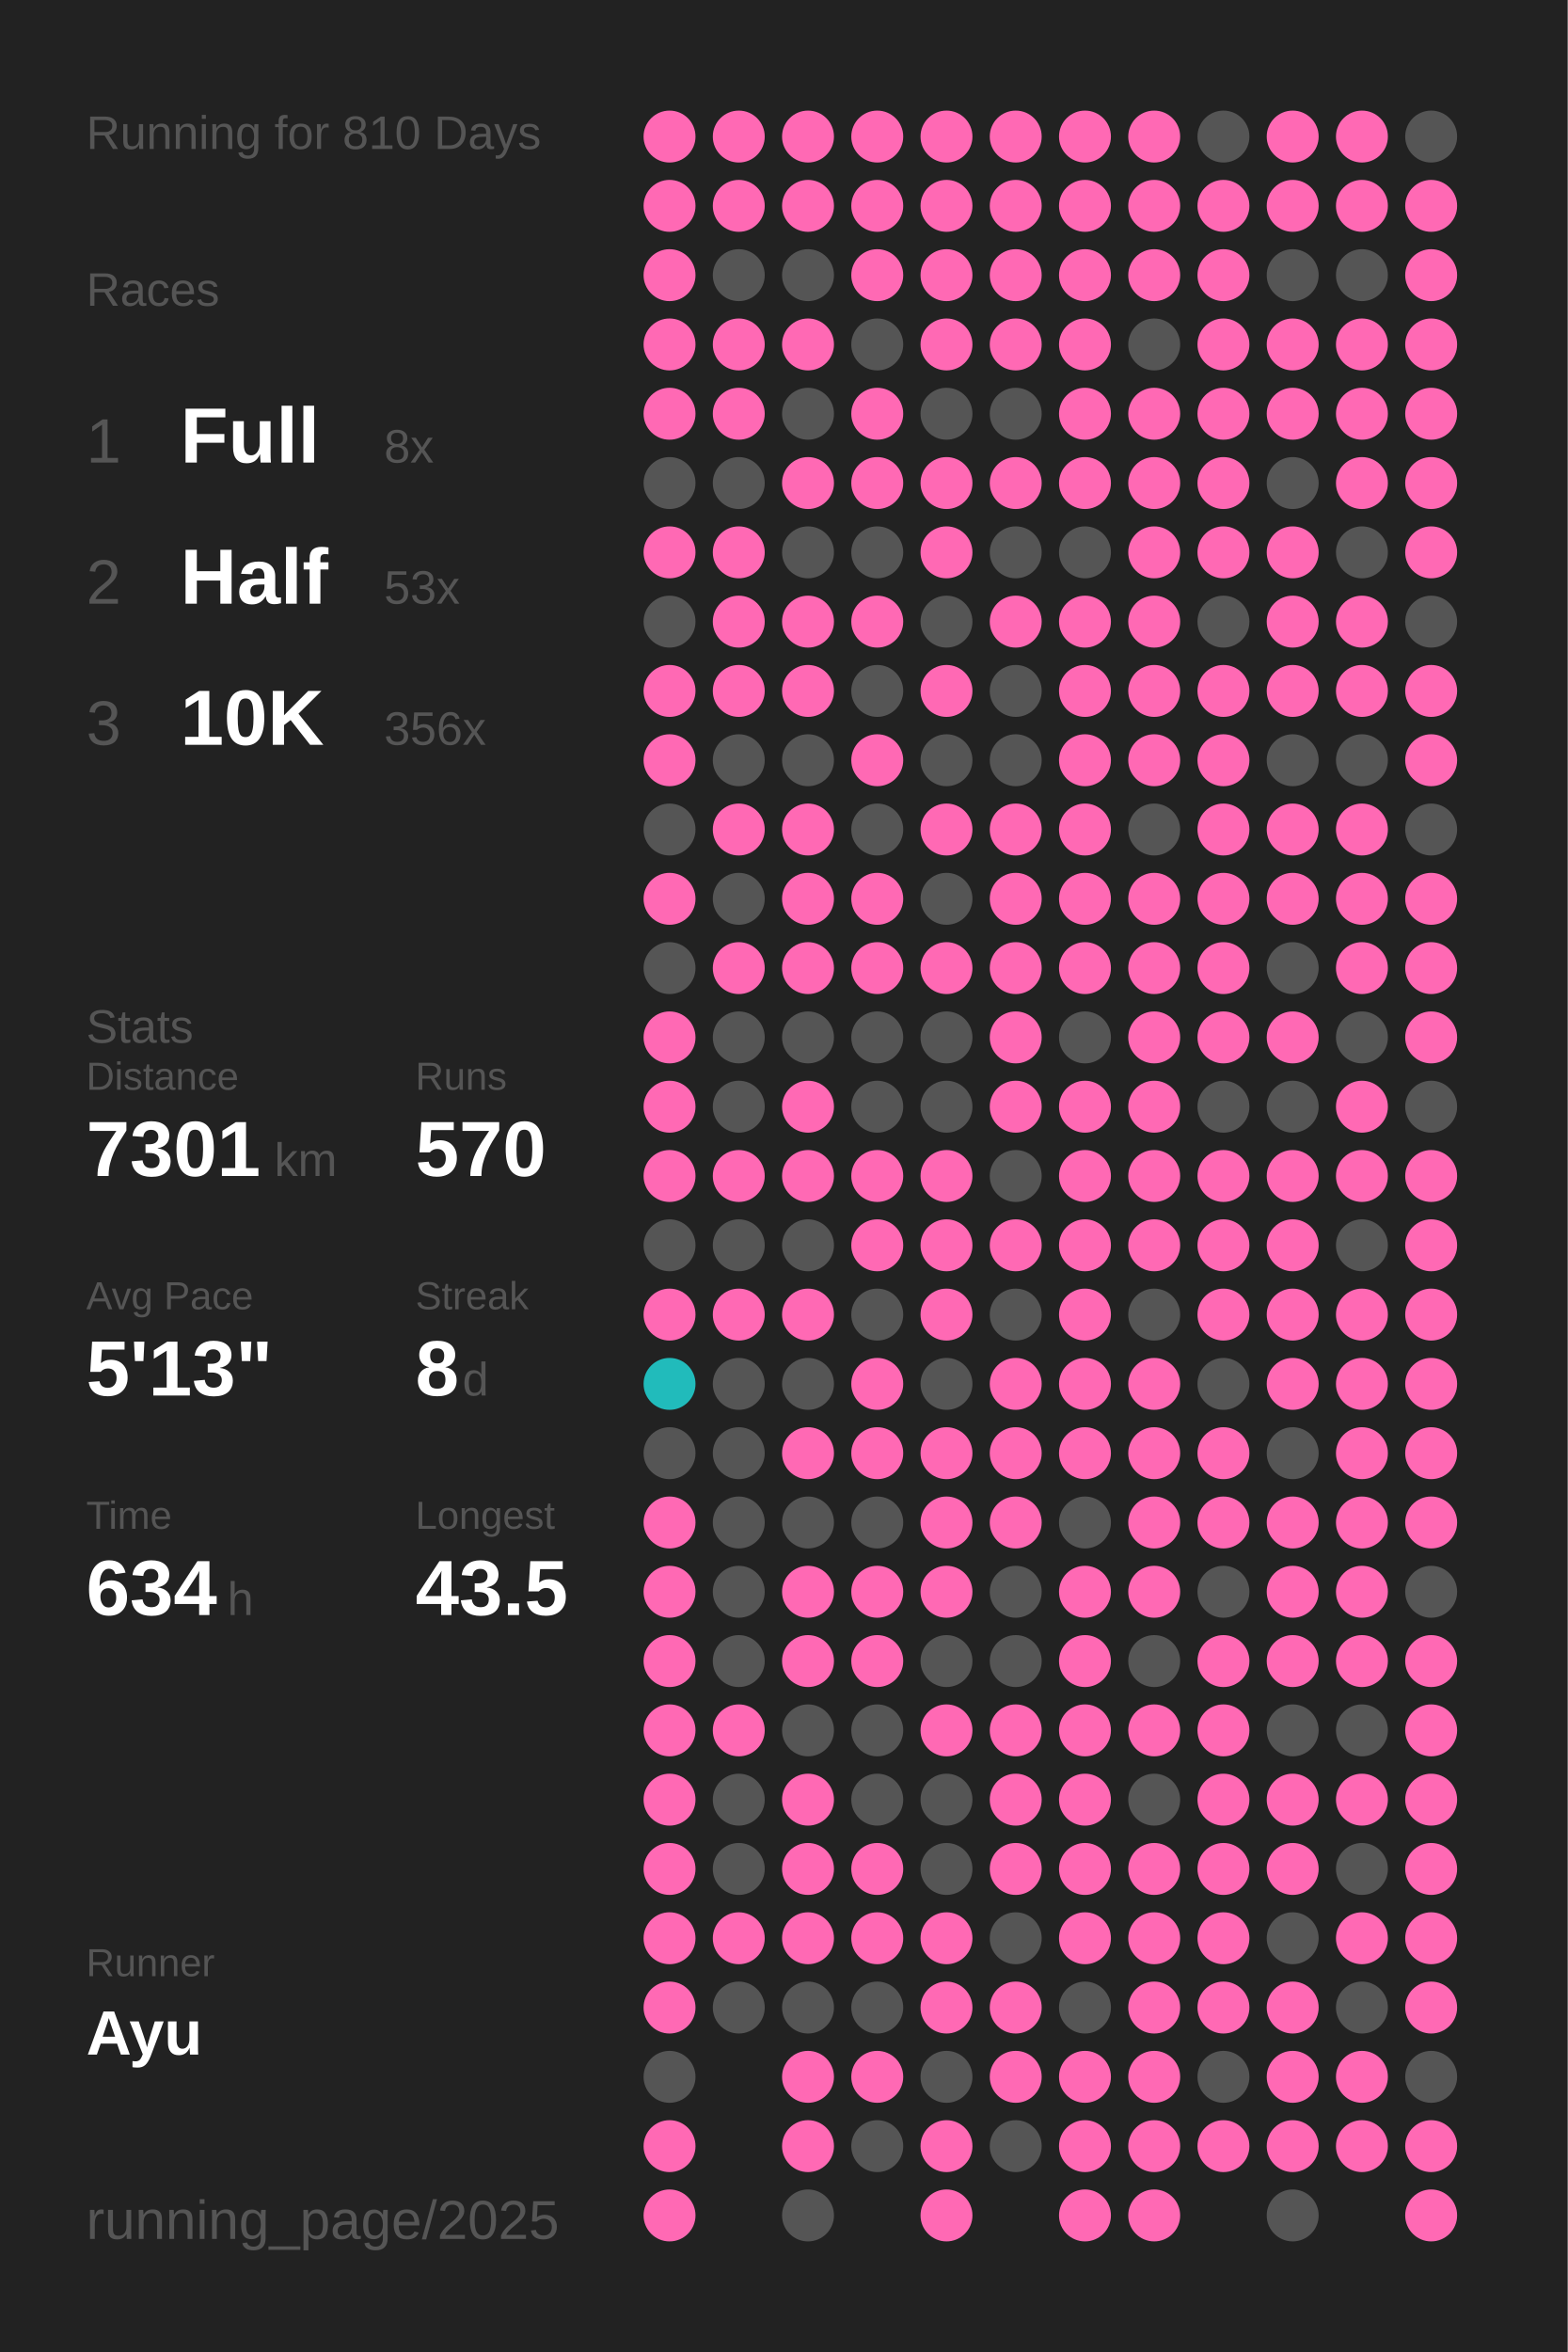
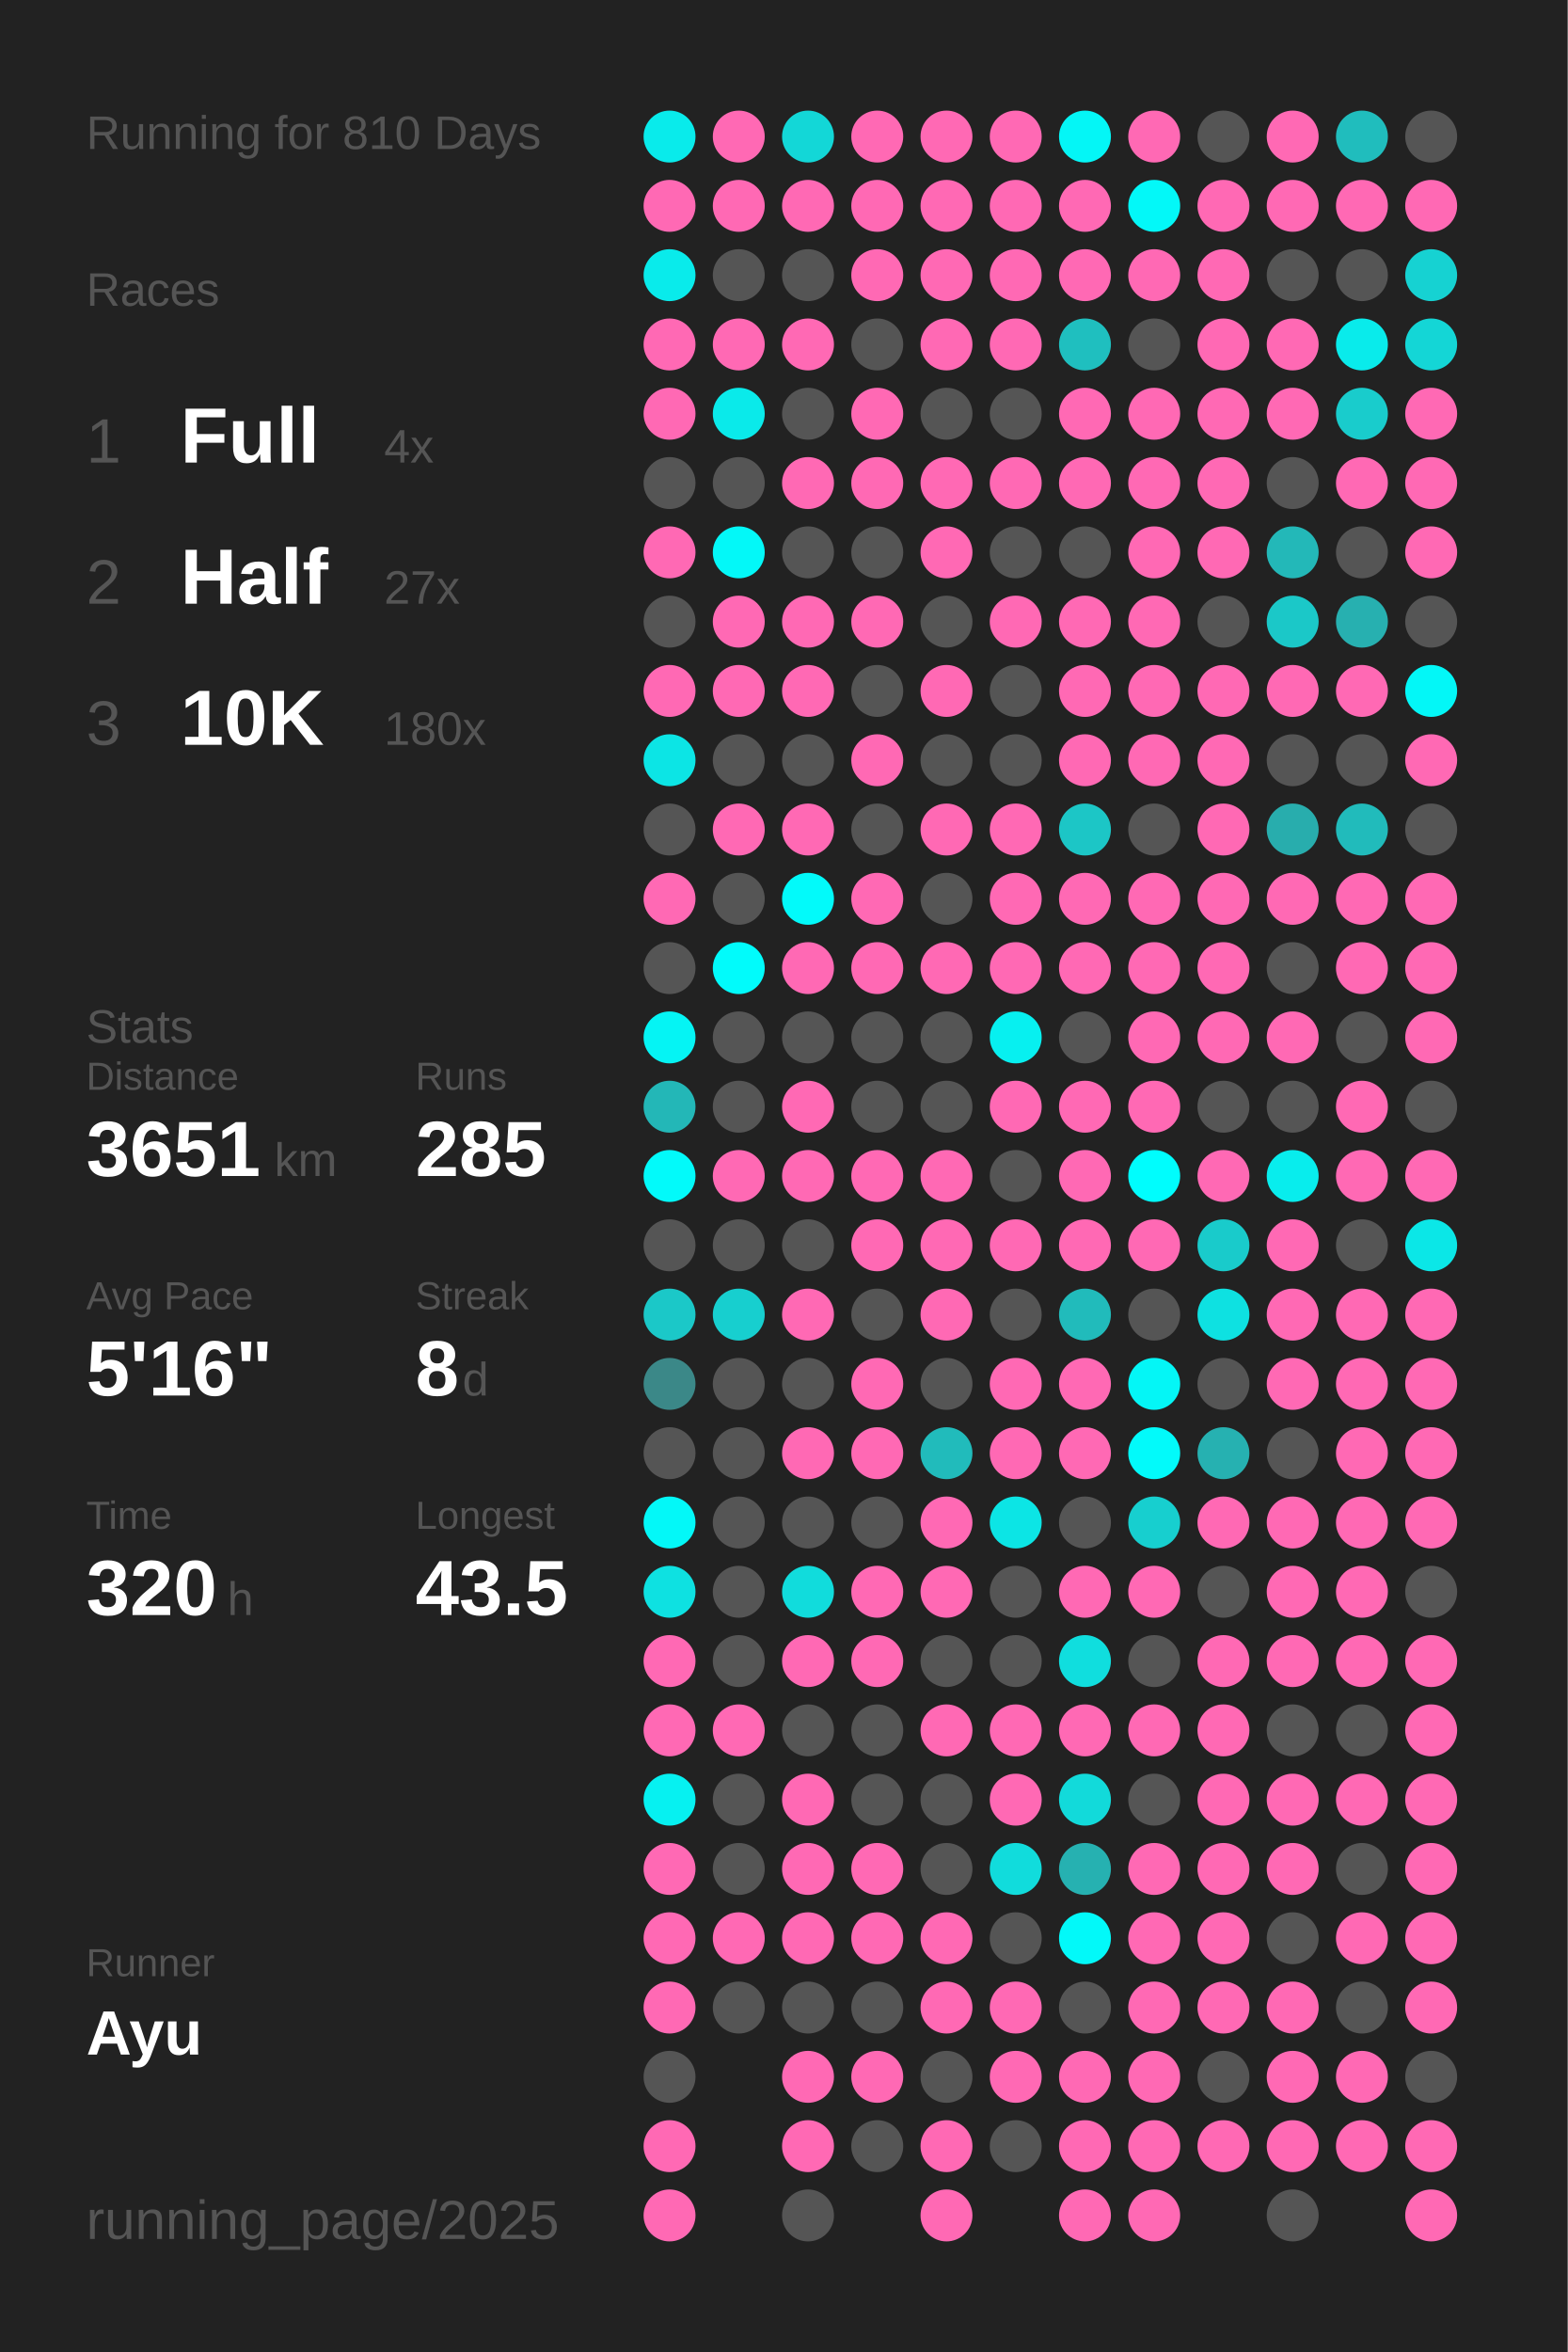
<svg xmlns="http://www.w3.org/2000/svg" baseProfile="full" height="300mm" version="1.1" viewBox="0,0,200,300" width="200mm">
  <defs />
  <rect fill="#222222" height="300" width="200" x="0" y="0" />
  <text fill="#555555" style="font-size:6px; font-family:Arial;" x="11" y="19">Running for 810 Days</text>
  <text fill="#555555" style="font-size:6px; font-family:Arial;" x="11" y="39">Races</text>
  <text fill="#555555" style="font-size:8px; font-family:Arial;" x="11" y="59">1</text>
  <text fill="#FFFFFF" style="font-size:10px; font-family:Arial; font-weight:bold;" x="23" y="59">Full</text>
-   <text fill="#555555" style="font-size:6px; font-family:Arial;" x="49" y="59">8x</text>
+   <text fill="#555555" style="font-size:6px; font-family:Arial;" x="49" y="59">4x</text>
  <text fill="#555555" style="font-size:8px; font-family:Arial;" x="11" y="77">2</text>
  <text fill="#FFFFFF" style="font-size:10px; font-family:Arial; font-weight:bold;" x="23" y="77">Half</text>
-   <text fill="#555555" style="font-size:6px; font-family:Arial;" x="49" y="77">53x</text>
+   <text fill="#555555" style="font-size:6px; font-family:Arial;" x="49" y="77">27x</text>
  <text fill="#555555" style="font-size:8px; font-family:Arial;" x="11" y="95">3</text>
  <text fill="#FFFFFF" style="font-size:10px; font-family:Arial; font-weight:bold;" x="23" y="95">10K</text>
-   <text fill="#555555" style="font-size:6px; font-family:Arial;" x="49" y="95">356x</text>
+   <text fill="#555555" style="font-size:6px; font-family:Arial;" x="49" y="95">180x</text>
  <text fill="#555555" style="font-size:6px; font-family:Arial;" x="11" y="133">Stats</text>
  <text fill="#555555" style="font-size:5px; font-family:Arial;" x="11" y="139">Distance</text>
-   <text fill="#FFFFFF" style="font-size:10px; font-family:Arial; font-weight:bold;" x="11" y="150">7301</text>
+   <text fill="#FFFFFF" style="font-size:10px; font-family:Arial; font-weight:bold;" x="11" y="150">3651</text>
  <text fill="#555555" style="font-size:6px; font-family:Arial;" x="35" y="150">km</text>
  <text fill="#555555" style="font-size:5px; font-family:Arial;" x="53" y="139">Runs</text>
-   <text fill="#FFFFFF" style="font-size:10px; font-family:Arial; font-weight:bold;" x="53" y="150">570</text>
+   <text fill="#FFFFFF" style="font-size:10px; font-family:Arial; font-weight:bold;" x="53" y="150">285</text>
  <text fill="#555555" style="font-size:5px; font-family:Arial;" x="11" y="167">Avg Pace</text>
-   <text fill="#FFFFFF" style="font-size:10px; font-family:Arial; font-weight:bold;" x="11" y="178">5'13"</text>
+   <text fill="#FFFFFF" style="font-size:10px; font-family:Arial; font-weight:bold;" x="11" y="178">5'16"</text>
  <text fill="#555555" style="font-size:5px; font-family:Arial;" x="53" y="167">Streak</text>
  <text fill="#FFFFFF" style="font-size:10px; font-family:Arial; font-weight:bold;" x="53" y="178">8</text>
  <text fill="#555555" style="font-size:6px; font-family:Arial;" x="59" y="178">d</text>
  <text fill="#555555" style="font-size:5px; font-family:Arial;" x="11" y="195">Time</text>
-   <text fill="#FFFFFF" style="font-size:10px; font-family:Arial; font-weight:bold;" x="11" y="206">634</text>
+   <text fill="#FFFFFF" style="font-size:10px; font-family:Arial; font-weight:bold;" x="11" y="206">320</text>
  <text fill="#555555" style="font-size:6px; font-family:Arial;" x="29" y="206">h</text>
  <text fill="#555555" style="font-size:5px; font-family:Arial;" x="53" y="195">Longest</text>
  <text fill="#FFFFFF" style="font-size:10px; font-family:Arial; font-weight:bold;" x="53" y="206">43.5</text>
  <text fill="#555555" style="font-size:5px; font-family:Arial;" x="11" y="252.065">Runner</text>
  <text fill="#FFFFFF" style="font-size:8px; font-family:Arial; font-weight:bold;" x="11" y="262.065">Ayu</text>
  <text fill="#555555" style="font-size:7px; font-family:Arial;" x="11" y="285.581">running_page/2025</text>
-   <circle cx="85.417" cy="17.419" fill="#ff69b4" r="3.312" />
+   <circle cx="85.417" cy="17.419" fill="#09ebeb" r="3.312" />
  <circle cx="85.417" cy="26.258" fill="#ff69b4" r="3.312" />
-   <circle cx="85.417" cy="35.097" fill="#ff69b4" r="3.312" />
+   <circle cx="85.417" cy="35.097" fill="#09ebeb" r="3.312" />
  <circle cx="85.417" cy="43.935" fill="#ff69b4" r="3.312" />
  <circle cx="85.417" cy="52.774" fill="#ff69b4" r="3.312" />
  <circle cx="85.417" cy="61.613" fill="#555555" r="3.312" />
  <circle cx="85.417" cy="70.452" fill="#ff69b4" r="3.312" />
  <circle cx="85.417" cy="79.29" fill="#555555" r="3.312" />
  <circle cx="85.417" cy="88.129" fill="#ff69b4" r="3.312" />
-   <circle cx="85.417" cy="96.968" fill="#ff69b4" r="3.312" />
+   <circle cx="85.417" cy="96.968" fill="#0ce5e5" r="3.312" />
  <circle cx="85.417" cy="105.806" fill="#555555" r="3.312" />
  <circle cx="85.417" cy="114.645" fill="#ff69b4" r="3.312" />
  <circle cx="85.417" cy="123.484" fill="#555555" r="3.312" />
-   <circle cx="85.417" cy="132.323" fill="#ff69b4" r="3.312" />
-   <circle cx="85.417" cy="141.161" fill="#ff69b4" r="3.312" />
-   <circle cx="85.417" cy="150" fill="#ff69b4" r="3.312" />
+   <circle cx="85.417" cy="132.323" fill="#05f4f4" r="3.312" />
+   <circle cx="85.417" cy="141.161" fill="#23b7b7" r="3.312" />
+   <circle cx="85.417" cy="150" fill="#02fafa" r="3.312" />
  <circle cx="85.417" cy="158.839" fill="#555555" r="3.312" />
-   <circle cx="85.417" cy="167.677" fill="#ff69b4" r="3.312" />
-   <circle cx="85.417" cy="176.516" fill="#21bbbb" r="3.312" />
+   <circle cx="85.417" cy="167.677" fill="#1bc8c8" r="3.312" />
+   <circle cx="85.417" cy="176.516" fill="#3b8888" r="3.312" />
  <circle cx="85.417" cy="185.355" fill="#555555" r="3.312" />
-   <circle cx="85.417" cy="194.194" fill="#ff69b4" r="3.312" />
-   <circle cx="85.417" cy="203.032" fill="#ff69b4" r="3.312" />
+   <circle cx="85.417" cy="194.194" fill="#03f8f8" r="3.312" />
+   <circle cx="85.417" cy="203.032" fill="#0ee1e1" r="3.312" />
  <circle cx="85.417" cy="211.871" fill="#ff69b4" r="3.312" />
  <circle cx="85.417" cy="220.71" fill="#ff69b4" r="3.312" />
-   <circle cx="85.417" cy="229.548" fill="#ff69b4" r="3.312" />
+   <circle cx="85.417" cy="229.548" fill="#06f1f1" r="3.312" />
  <circle cx="85.417" cy="238.387" fill="#ff69b4" r="3.312" />
  <circle cx="85.417" cy="247.226" fill="#ff69b4" r="3.312" />
  <circle cx="85.417" cy="256.065" fill="#ff69b4" r="3.312" />
  <circle cx="85.417" cy="264.903" fill="#555555" r="3.312" />
  <circle cx="85.417" cy="273.742" fill="#ff69b4" r="3.312" />
  <circle cx="85.417" cy="282.581" fill="#ff69b4" r="3.312" />
  <circle cx="94.25" cy="17.419" fill="#ff69b4" r="3.312" />
  <circle cx="94.25" cy="26.258" fill="#ff69b4" r="3.312" />
  <circle cx="94.25" cy="35.097" fill="#555555" r="3.312" />
  <circle cx="94.25" cy="43.935" fill="#ff69b4" r="3.312" />
-   <circle cx="94.25" cy="52.774" fill="#ff69b4" r="3.312" />
+   <circle cx="94.25" cy="52.774" fill="#0aeaea" r="3.312" />
  <circle cx="94.25" cy="61.613" fill="#555555" r="3.312" />
-   <circle cx="94.25" cy="70.452" fill="#ff69b4" r="3.312" />
+   <circle cx="94.25" cy="70.452" fill="#03f8f8" r="3.312" />
  <circle cx="94.25" cy="79.29" fill="#ff69b4" r="3.312" />
  <circle cx="94.25" cy="88.129" fill="#ff69b4" r="3.312" />
  <circle cx="94.25" cy="96.968" fill="#555555" r="3.312" />
  <circle cx="94.25" cy="105.806" fill="#ff69b4" r="3.312" />
  <circle cx="94.25" cy="114.645" fill="#555555" r="3.312" />
-   <circle cx="94.25" cy="123.484" fill="#ff69b4" r="3.312" />
+   <circle cx="94.25" cy="123.484" fill="#01fbfb" r="3.312" />
  <circle cx="94.25" cy="132.323" fill="#555555" r="3.312" />
  <circle cx="94.25" cy="141.161" fill="#555555" r="3.312" />
  <circle cx="94.25" cy="150" fill="#ff69b4" r="3.312" />
  <circle cx="94.25" cy="158.839" fill="#555555" r="3.312" />
-   <circle cx="94.25" cy="167.677" fill="#ff69b4" r="3.312" />
+   <circle cx="94.25" cy="167.677" fill="#17cfcf" r="3.312" />
  <circle cx="94.25" cy="176.516" fill="#555555" r="3.312" />
  <circle cx="94.25" cy="185.355" fill="#555555" r="3.312" />
  <circle cx="94.25" cy="194.194" fill="#555555" r="3.312" />
  <circle cx="94.25" cy="203.032" fill="#555555" r="3.312" />
  <circle cx="94.25" cy="211.871" fill="#555555" r="3.312" />
  <circle cx="94.25" cy="220.71" fill="#ff69b4" r="3.312" />
  <circle cx="94.25" cy="229.548" fill="#555555" r="3.312" />
  <circle cx="94.25" cy="238.387" fill="#555555" r="3.312" />
  <circle cx="94.25" cy="247.226" fill="#ff69b4" r="3.312" />
  <circle cx="94.25" cy="256.065" fill="#555555" r="3.312" />
-   <circle cx="103.083" cy="17.419" fill="#ff69b4" r="3.312" />
+   <circle cx="103.083" cy="17.419" fill="#13d7d7" r="3.312" />
  <circle cx="103.083" cy="26.258" fill="#ff69b4" r="3.312" />
  <circle cx="103.083" cy="35.097" fill="#555555" r="3.312" />
  <circle cx="103.083" cy="43.935" fill="#ff69b4" r="3.312" />
  <circle cx="103.083" cy="52.774" fill="#555555" r="3.312" />
  <circle cx="103.083" cy="61.613" fill="#ff69b4" r="3.312" />
  <circle cx="103.083" cy="70.452" fill="#555555" r="3.312" />
  <circle cx="103.083" cy="79.29" fill="#ff69b4" r="3.312" />
  <circle cx="103.083" cy="88.129" fill="#ff69b4" r="3.312" />
  <circle cx="103.083" cy="96.968" fill="#555555" r="3.312" />
  <circle cx="103.083" cy="105.806" fill="#ff69b4" r="3.312" />
-   <circle cx="103.083" cy="114.645" fill="#ff69b4" r="3.312" />
+   <circle cx="103.083" cy="114.645" fill="#02fafa" r="3.312" />
  <circle cx="103.083" cy="123.484" fill="#ff69b4" r="3.312" />
  <circle cx="103.083" cy="132.323" fill="#555555" r="3.312" />
  <circle cx="103.083" cy="141.161" fill="#ff69b4" r="3.312" />
  <circle cx="103.083" cy="150" fill="#ff69b4" r="3.312" />
  <circle cx="103.083" cy="158.839" fill="#555555" r="3.312" />
  <circle cx="103.083" cy="167.677" fill="#ff69b4" r="3.312" />
  <circle cx="103.083" cy="176.516" fill="#555555" r="3.312" />
  <circle cx="103.083" cy="185.355" fill="#ff69b4" r="3.312" />
  <circle cx="103.083" cy="194.194" fill="#555555" r="3.312" />
-   <circle cx="103.083" cy="203.032" fill="#ff69b4" r="3.312" />
+   <circle cx="103.083" cy="203.032" fill="#11dcdc" r="3.312" />
  <circle cx="103.083" cy="211.871" fill="#ff69b4" r="3.312" />
  <circle cx="103.083" cy="220.71" fill="#555555" r="3.312" />
  <circle cx="103.083" cy="229.548" fill="#ff69b4" r="3.312" />
  <circle cx="103.083" cy="238.387" fill="#ff69b4" r="3.312" />
  <circle cx="103.083" cy="247.226" fill="#ff69b4" r="3.312" />
  <circle cx="103.083" cy="256.065" fill="#555555" r="3.312" />
  <circle cx="103.083" cy="264.903" fill="#ff69b4" r="3.312" />
  <circle cx="103.083" cy="273.742" fill="#ff69b4" r="3.312" />
  <circle cx="103.083" cy="282.581" fill="#555555" r="3.312" />
  <circle cx="111.917" cy="17.419" fill="#ff69b4" r="3.312" />
  <circle cx="111.917" cy="26.258" fill="#ff69b4" r="3.312" />
  <circle cx="111.917" cy="35.097" fill="#ff69b4" r="3.312" />
  <circle cx="111.917" cy="43.935" fill="#555555" r="3.312" />
  <circle cx="111.917" cy="52.774" fill="#ff69b4" r="3.312" />
  <circle cx="111.917" cy="61.613" fill="#ff69b4" r="3.312" />
  <circle cx="111.917" cy="70.452" fill="#555555" r="3.312" />
  <circle cx="111.917" cy="79.29" fill="#ff69b4" r="3.312" />
  <circle cx="111.917" cy="88.129" fill="#555555" r="3.312" />
  <circle cx="111.917" cy="96.968" fill="#ff69b4" r="3.312" />
  <circle cx="111.917" cy="105.806" fill="#555555" r="3.312" />
  <circle cx="111.917" cy="114.645" fill="#ff69b4" r="3.312" />
  <circle cx="111.917" cy="123.484" fill="#ff69b4" r="3.312" />
  <circle cx="111.917" cy="132.323" fill="#555555" r="3.312" />
  <circle cx="111.917" cy="141.161" fill="#555555" r="3.312" />
  <circle cx="111.917" cy="150" fill="#ff69b4" r="3.312" />
  <circle cx="111.917" cy="158.839" fill="#ff69b4" r="3.312" />
  <circle cx="111.917" cy="167.677" fill="#555555" r="3.312" />
  <circle cx="111.917" cy="176.516" fill="#ff69b4" r="3.312" />
  <circle cx="111.917" cy="185.355" fill="#ff69b4" r="3.312" />
  <circle cx="111.917" cy="194.194" fill="#555555" r="3.312" />
  <circle cx="111.917" cy="203.032" fill="#ff69b4" r="3.312" />
  <circle cx="111.917" cy="211.871" fill="#ff69b4" r="3.312" />
  <circle cx="111.917" cy="220.71" fill="#555555" r="3.312" />
  <circle cx="111.917" cy="229.548" fill="#555555" r="3.312" />
  <circle cx="111.917" cy="238.387" fill="#ff69b4" r="3.312" />
  <circle cx="111.917" cy="247.226" fill="#ff69b4" r="3.312" />
  <circle cx="111.917" cy="256.065" fill="#555555" r="3.312" />
  <circle cx="111.917" cy="264.903" fill="#ff69b4" r="3.312" />
  <circle cx="111.917" cy="273.742" fill="#555555" r="3.312" />
  <circle cx="120.75" cy="17.419" fill="#ff69b4" r="3.312" />
  <circle cx="120.75" cy="26.258" fill="#ff69b4" r="3.312" />
  <circle cx="120.75" cy="35.097" fill="#ff69b4" r="3.312" />
  <circle cx="120.75" cy="43.935" fill="#ff69b4" r="3.312" />
  <circle cx="120.75" cy="52.774" fill="#555555" r="3.312" />
  <circle cx="120.75" cy="61.613" fill="#ff69b4" r="3.312" />
  <circle cx="120.75" cy="70.452" fill="#ff69b4" r="3.312" />
  <circle cx="120.75" cy="79.29" fill="#555555" r="3.312" />
  <circle cx="120.75" cy="88.129" fill="#ff69b4" r="3.312" />
  <circle cx="120.75" cy="96.968" fill="#555555" r="3.312" />
  <circle cx="120.75" cy="105.806" fill="#ff69b4" r="3.312" />
  <circle cx="120.75" cy="114.645" fill="#555555" r="3.312" />
  <circle cx="120.75" cy="123.484" fill="#ff69b4" r="3.312" />
  <circle cx="120.75" cy="132.323" fill="#555555" r="3.312" />
  <circle cx="120.75" cy="141.161" fill="#555555" r="3.312" />
  <circle cx="120.75" cy="150" fill="#ff69b4" r="3.312" />
  <circle cx="120.75" cy="158.839" fill="#ff69b4" r="3.312" />
  <circle cx="120.75" cy="167.677" fill="#ff69b4" r="3.312" />
  <circle cx="120.75" cy="176.516" fill="#555555" r="3.312" />
-   <circle cx="120.75" cy="185.355" fill="#ff69b4" r="3.312" />
+   <circle cx="120.75" cy="185.355" fill="#21bbbb" r="3.312" />
  <circle cx="120.75" cy="194.194" fill="#ff69b4" r="3.312" />
  <circle cx="120.75" cy="203.032" fill="#ff69b4" r="3.312" />
  <circle cx="120.75" cy="211.871" fill="#555555" r="3.312" />
  <circle cx="120.75" cy="220.71" fill="#ff69b4" r="3.312" />
  <circle cx="120.75" cy="229.548" fill="#555555" r="3.312" />
  <circle cx="120.75" cy="238.387" fill="#555555" r="3.312" />
  <circle cx="120.75" cy="247.226" fill="#ff69b4" r="3.312" />
  <circle cx="120.75" cy="256.065" fill="#ff69b4" r="3.312" />
  <circle cx="120.75" cy="264.903" fill="#555555" r="3.312" />
  <circle cx="120.75" cy="273.742" fill="#ff69b4" r="3.312" />
  <circle cx="120.75" cy="282.581" fill="#ff69b4" r="3.312" />
  <circle cx="129.583" cy="17.419" fill="#ff69b4" r="3.312" />
  <circle cx="129.583" cy="26.258" fill="#ff69b4" r="3.312" />
  <circle cx="129.583" cy="35.097" fill="#ff69b4" r="3.312" />
  <circle cx="129.583" cy="43.935" fill="#ff69b4" r="3.312" />
  <circle cx="129.583" cy="52.774" fill="#555555" r="3.312" />
  <circle cx="129.583" cy="61.613" fill="#ff69b4" r="3.312" />
  <circle cx="129.583" cy="70.452" fill="#555555" r="3.312" />
  <circle cx="129.583" cy="79.29" fill="#ff69b4" r="3.312" />
  <circle cx="129.583" cy="88.129" fill="#555555" r="3.312" />
  <circle cx="129.583" cy="96.968" fill="#555555" r="3.312" />
  <circle cx="129.583" cy="105.806" fill="#ff69b4" r="3.312" />
  <circle cx="129.583" cy="114.645" fill="#ff69b4" r="3.312" />
  <circle cx="129.583" cy="123.484" fill="#ff69b4" r="3.312" />
-   <circle cx="129.583" cy="132.323" fill="#ff69b4" r="3.312" />
+   <circle cx="129.583" cy="132.323" fill="#07f0f0" r="3.312" />
  <circle cx="129.583" cy="141.161" fill="#ff69b4" r="3.312" />
  <circle cx="129.583" cy="150" fill="#555555" r="3.312" />
  <circle cx="129.583" cy="158.839" fill="#ff69b4" r="3.312" />
  <circle cx="129.583" cy="167.677" fill="#555555" r="3.312" />
  <circle cx="129.583" cy="176.516" fill="#ff69b4" r="3.312" />
  <circle cx="129.583" cy="185.355" fill="#ff69b4" r="3.312" />
-   <circle cx="129.583" cy="194.194" fill="#ff69b4" r="3.312" />
+   <circle cx="129.583" cy="194.194" fill="#0ce5e5" r="3.312" />
  <circle cx="129.583" cy="203.032" fill="#555555" r="3.312" />
  <circle cx="129.583" cy="211.871" fill="#555555" r="3.312" />
  <circle cx="129.583" cy="220.71" fill="#ff69b4" r="3.312" />
  <circle cx="129.583" cy="229.548" fill="#ff69b4" r="3.312" />
-   <circle cx="129.583" cy="238.387" fill="#ff69b4" r="3.312" />
+   <circle cx="129.583" cy="238.387" fill="#11dcdc" r="3.312" />
  <circle cx="129.583" cy="247.226" fill="#555555" r="3.312" />
  <circle cx="129.583" cy="256.065" fill="#ff69b4" r="3.312" />
  <circle cx="129.583" cy="264.903" fill="#ff69b4" r="3.312" />
  <circle cx="129.583" cy="273.742" fill="#555555" r="3.312" />
-   <circle cx="138.417" cy="17.419" fill="#ff69b4" r="3.312" />
+   <circle cx="138.417" cy="17.419" fill="#04f6f6" r="3.312" />
  <circle cx="138.417" cy="26.258" fill="#ff69b4" r="3.312" />
  <circle cx="138.417" cy="35.097" fill="#ff69b4" r="3.312" />
-   <circle cx="138.417" cy="43.935" fill="#ff69b4" r="3.312" />
+   <circle cx="138.417" cy="43.935" fill="#1fbfbf" r="3.312" />
  <circle cx="138.417" cy="52.774" fill="#ff69b4" r="3.312" />
  <circle cx="138.417" cy="61.613" fill="#ff69b4" r="3.312" />
  <circle cx="138.417" cy="70.452" fill="#555555" r="3.312" />
  <circle cx="138.417" cy="79.29" fill="#ff69b4" r="3.312" />
  <circle cx="138.417" cy="88.129" fill="#ff69b4" r="3.312" />
  <circle cx="138.417" cy="96.968" fill="#ff69b4" r="3.312" />
-   <circle cx="138.417" cy="105.806" fill="#ff69b4" r="3.312" />
+   <circle cx="138.417" cy="105.806" fill="#1cc6c6" r="3.312" />
  <circle cx="138.417" cy="114.645" fill="#ff69b4" r="3.312" />
  <circle cx="138.417" cy="123.484" fill="#ff69b4" r="3.312" />
  <circle cx="138.417" cy="132.323" fill="#555555" r="3.312" />
  <circle cx="138.417" cy="141.161" fill="#ff69b4" r="3.312" />
  <circle cx="138.417" cy="150" fill="#ff69b4" r="3.312" />
  <circle cx="138.417" cy="158.839" fill="#ff69b4" r="3.312" />
-   <circle cx="138.417" cy="167.677" fill="#ff69b4" r="3.312" />
+   <circle cx="138.417" cy="167.677" fill="#21bbbb" r="3.312" />
  <circle cx="138.417" cy="176.516" fill="#ff69b4" r="3.312" />
  <circle cx="138.417" cy="185.355" fill="#ff69b4" r="3.312" />
  <circle cx="138.417" cy="194.194" fill="#555555" r="3.312" />
  <circle cx="138.417" cy="203.032" fill="#ff69b4" r="3.312" />
-   <circle cx="138.417" cy="211.871" fill="#ff69b4" r="3.312" />
+   <circle cx="138.417" cy="211.871" fill="#10dede" r="3.312" />
  <circle cx="138.417" cy="220.71" fill="#ff69b4" r="3.312" />
-   <circle cx="138.417" cy="229.548" fill="#ff69b4" r="3.312" />
-   <circle cx="138.417" cy="238.387" fill="#ff69b4" r="3.312" />
-   <circle cx="138.417" cy="247.226" fill="#ff69b4" r="3.312" />
+   <circle cx="138.417" cy="229.548" fill="#12dada" r="3.312" />
+   <circle cx="138.417" cy="238.387" fill="#26b1b1" r="3.312" />
+   <circle cx="138.417" cy="247.226" fill="#02f9f9" r="3.312" />
  <circle cx="138.417" cy="256.065" fill="#555555" r="3.312" />
  <circle cx="138.417" cy="264.903" fill="#ff69b4" r="3.312" />
  <circle cx="138.417" cy="273.742" fill="#ff69b4" r="3.312" />
  <circle cx="138.417" cy="282.581" fill="#ff69b4" r="3.312" />
  <circle cx="147.25" cy="17.419" fill="#ff69b4" r="3.312" />
-   <circle cx="147.25" cy="26.258" fill="#ff69b4" r="3.312" />
+   <circle cx="147.25" cy="26.258" fill="#03f8f8" r="3.312" />
  <circle cx="147.25" cy="35.097" fill="#ff69b4" r="3.312" />
  <circle cx="147.25" cy="43.935" fill="#555555" r="3.312" />
  <circle cx="147.25" cy="52.774" fill="#ff69b4" r="3.312" />
  <circle cx="147.25" cy="61.613" fill="#ff69b4" r="3.312" />
  <circle cx="147.25" cy="70.452" fill="#ff69b4" r="3.312" />
  <circle cx="147.25" cy="79.29" fill="#ff69b4" r="3.312" />
  <circle cx="147.25" cy="88.129" fill="#ff69b4" r="3.312" />
  <circle cx="147.25" cy="96.968" fill="#ff69b4" r="3.312" />
  <circle cx="147.25" cy="105.806" fill="#555555" r="3.312" />
  <circle cx="147.25" cy="114.645" fill="#ff69b4" r="3.312" />
  <circle cx="147.25" cy="123.484" fill="#ff69b4" r="3.312" />
  <circle cx="147.25" cy="132.323" fill="#ff69b4" r="3.312" />
  <circle cx="147.25" cy="141.161" fill="#ff69b4" r="3.312" />
-   <circle cx="147.25" cy="150" fill="#ff69b4" r="3.312" />
+   <circle cx="147.25" cy="150" fill="#00fdfd" r="3.312" />
  <circle cx="147.25" cy="158.839" fill="#ff69b4" r="3.312" />
  <circle cx="147.25" cy="167.677" fill="#555555" r="3.312" />
-   <circle cx="147.25" cy="176.516" fill="#ff69b4" r="3.312" />
-   <circle cx="147.25" cy="185.355" fill="#ff69b4" r="3.312" />
-   <circle cx="147.25" cy="194.194" fill="#ff69b4" r="3.312" />
+   <circle cx="147.25" cy="176.516" fill="#04f6f6" r="3.312" />
+   <circle cx="147.25" cy="185.355" fill="#02fafa" r="3.312" />
+   <circle cx="147.25" cy="194.194" fill="#17cfcf" r="3.312" />
  <circle cx="147.25" cy="203.032" fill="#ff69b4" r="3.312" />
  <circle cx="147.25" cy="211.871" fill="#555555" r="3.312" />
  <circle cx="147.25" cy="220.71" fill="#ff69b4" r="3.312" />
  <circle cx="147.25" cy="229.548" fill="#555555" r="3.312" />
  <circle cx="147.25" cy="238.387" fill="#ff69b4" r="3.312" />
  <circle cx="147.25" cy="247.226" fill="#ff69b4" r="3.312" />
  <circle cx="147.25" cy="256.065" fill="#ff69b4" r="3.312" />
  <circle cx="147.25" cy="264.903" fill="#ff69b4" r="3.312" />
  <circle cx="147.25" cy="273.742" fill="#ff69b4" r="3.312" />
  <circle cx="147.25" cy="282.581" fill="#ff69b4" r="3.312" />
  <circle cx="156.083" cy="17.419" fill="#555555" r="3.312" />
  <circle cx="156.083" cy="26.258" fill="#ff69b4" r="3.312" />
  <circle cx="156.083" cy="35.097" fill="#ff69b4" r="3.312" />
  <circle cx="156.083" cy="43.935" fill="#ff69b4" r="3.312" />
  <circle cx="156.083" cy="52.774" fill="#ff69b4" r="3.312" />
  <circle cx="156.083" cy="61.613" fill="#ff69b4" r="3.312" />
  <circle cx="156.083" cy="70.452" fill="#ff69b4" r="3.312" />
  <circle cx="156.083" cy="79.29" fill="#555555" r="3.312" />
  <circle cx="156.083" cy="88.129" fill="#ff69b4" r="3.312" />
  <circle cx="156.083" cy="96.968" fill="#ff69b4" r="3.312" />
  <circle cx="156.083" cy="105.806" fill="#ff69b4" r="3.312" />
  <circle cx="156.083" cy="114.645" fill="#ff69b4" r="3.312" />
  <circle cx="156.083" cy="123.484" fill="#ff69b4" r="3.312" />
  <circle cx="156.083" cy="132.323" fill="#ff69b4" r="3.312" />
  <circle cx="156.083" cy="141.161" fill="#555555" r="3.312" />
  <circle cx="156.083" cy="150" fill="#ff69b4" r="3.312" />
-   <circle cx="156.083" cy="158.839" fill="#ff69b4" r="3.312" />
-   <circle cx="156.083" cy="167.677" fill="#ff69b4" r="3.312" />
+   <circle cx="156.083" cy="158.839" fill="#19cbcb" r="3.312" />
+   <circle cx="156.083" cy="167.677" fill="#0ee1e1" r="3.312" />
  <circle cx="156.083" cy="176.516" fill="#555555" r="3.312" />
-   <circle cx="156.083" cy="185.355" fill="#ff69b4" r="3.312" />
+   <circle cx="156.083" cy="185.355" fill="#26b1b1" r="3.312" />
  <circle cx="156.083" cy="194.194" fill="#ff69b4" r="3.312" />
  <circle cx="156.083" cy="203.032" fill="#555555" r="3.312" />
  <circle cx="156.083" cy="211.871" fill="#ff69b4" r="3.312" />
  <circle cx="156.083" cy="220.71" fill="#ff69b4" r="3.312" />
  <circle cx="156.083" cy="229.548" fill="#ff69b4" r="3.312" />
  <circle cx="156.083" cy="238.387" fill="#ff69b4" r="3.312" />
  <circle cx="156.083" cy="247.226" fill="#ff69b4" r="3.312" />
  <circle cx="156.083" cy="256.065" fill="#ff69b4" r="3.312" />
  <circle cx="156.083" cy="264.903" fill="#555555" r="3.312" />
  <circle cx="156.083" cy="273.742" fill="#ff69b4" r="3.312" />
  <circle cx="164.917" cy="17.419" fill="#ff69b4" r="3.312" />
  <circle cx="164.917" cy="26.258" fill="#ff69b4" r="3.312" />
  <circle cx="164.917" cy="35.097" fill="#555555" r="3.312" />
  <circle cx="164.917" cy="43.935" fill="#ff69b4" r="3.312" />
  <circle cx="164.917" cy="52.774" fill="#ff69b4" r="3.312" />
  <circle cx="164.917" cy="61.613" fill="#555555" r="3.312" />
-   <circle cx="164.917" cy="70.452" fill="#ff69b4" r="3.312" />
-   <circle cx="164.917" cy="79.29" fill="#ff69b4" r="3.312" />
+   <circle cx="164.917" cy="70.452" fill="#23b8b8" r="3.312" />
+   <circle cx="164.917" cy="79.29" fill="#1bc8c8" r="3.312" />
  <circle cx="164.917" cy="88.129" fill="#ff69b4" r="3.312" />
  <circle cx="164.917" cy="96.968" fill="#555555" r="3.312" />
-   <circle cx="164.917" cy="105.806" fill="#ff69b4" r="3.312" />
+   <circle cx="164.917" cy="105.806" fill="#28adad" r="3.312" />
  <circle cx="164.917" cy="114.645" fill="#ff69b4" r="3.312" />
  <circle cx="164.917" cy="123.484" fill="#555555" r="3.312" />
  <circle cx="164.917" cy="132.323" fill="#ff69b4" r="3.312" />
  <circle cx="164.917" cy="141.161" fill="#555555" r="3.312" />
-   <circle cx="164.917" cy="150" fill="#ff69b4" r="3.312" />
+   <circle cx="164.917" cy="150" fill="#08eded" r="3.312" />
  <circle cx="164.917" cy="158.839" fill="#ff69b4" r="3.312" />
  <circle cx="164.917" cy="167.677" fill="#ff69b4" r="3.312" />
  <circle cx="164.917" cy="176.516" fill="#ff69b4" r="3.312" />
  <circle cx="164.917" cy="185.355" fill="#555555" r="3.312" />
  <circle cx="164.917" cy="194.194" fill="#ff69b4" r="3.312" />
  <circle cx="164.917" cy="203.032" fill="#ff69b4" r="3.312" />
  <circle cx="164.917" cy="211.871" fill="#ff69b4" r="3.312" />
  <circle cx="164.917" cy="220.71" fill="#555555" r="3.312" />
  <circle cx="164.917" cy="229.548" fill="#ff69b4" r="3.312" />
  <circle cx="164.917" cy="238.387" fill="#ff69b4" r="3.312" />
  <circle cx="164.917" cy="247.226" fill="#555555" r="3.312" />
  <circle cx="164.917" cy="256.065" fill="#ff69b4" r="3.312" />
  <circle cx="164.917" cy="264.903" fill="#ff69b4" r="3.312" />
  <circle cx="164.917" cy="273.742" fill="#ff69b4" r="3.312" />
  <circle cx="164.917" cy="282.581" fill="#555555" r="3.312" />
-   <circle cx="173.75" cy="17.419" fill="#ff69b4" r="3.312" />
+   <circle cx="173.75" cy="17.419" fill="#20bdbd" r="3.312" />
  <circle cx="173.75" cy="26.258" fill="#ff69b4" r="3.312" />
  <circle cx="173.75" cy="35.097" fill="#555555" r="3.312" />
-   <circle cx="173.75" cy="43.935" fill="#ff69b4" r="3.312" />
-   <circle cx="173.75" cy="52.774" fill="#ff69b4" r="3.312" />
+   <circle cx="173.75" cy="43.935" fill="#09ebeb" r="3.312" />
+   <circle cx="173.75" cy="52.774" fill="#19cccc" r="3.312" />
  <circle cx="173.75" cy="61.613" fill="#ff69b4" r="3.312" />
  <circle cx="173.75" cy="70.452" fill="#555555" r="3.312" />
-   <circle cx="173.75" cy="79.29" fill="#ff69b4" r="3.312" />
+   <circle cx="173.75" cy="79.29" fill="#27b0b0" r="3.312" />
  <circle cx="173.75" cy="88.129" fill="#ff69b4" r="3.312" />
  <circle cx="173.75" cy="96.968" fill="#555555" r="3.312" />
-   <circle cx="173.75" cy="105.806" fill="#ff69b4" r="3.312" />
+   <circle cx="173.75" cy="105.806" fill="#21bbbb" r="3.312" />
  <circle cx="173.75" cy="114.645" fill="#ff69b4" r="3.312" />
  <circle cx="173.75" cy="123.484" fill="#ff69b4" r="3.312" />
  <circle cx="173.75" cy="132.323" fill="#555555" r="3.312" />
  <circle cx="173.75" cy="141.161" fill="#ff69b4" r="3.312" />
  <circle cx="173.75" cy="150" fill="#ff69b4" r="3.312" />
  <circle cx="173.75" cy="158.839" fill="#555555" r="3.312" />
  <circle cx="173.75" cy="167.677" fill="#ff69b4" r="3.312" />
  <circle cx="173.75" cy="176.516" fill="#ff69b4" r="3.312" />
  <circle cx="173.75" cy="185.355" fill="#ff69b4" r="3.312" />
  <circle cx="173.75" cy="194.194" fill="#ff69b4" r="3.312" />
  <circle cx="173.75" cy="203.032" fill="#ff69b4" r="3.312" />
  <circle cx="173.75" cy="211.871" fill="#ff69b4" r="3.312" />
  <circle cx="173.75" cy="220.71" fill="#555555" r="3.312" />
  <circle cx="173.75" cy="229.548" fill="#ff69b4" r="3.312" />
  <circle cx="173.75" cy="238.387" fill="#555555" r="3.312" />
  <circle cx="173.75" cy="247.226" fill="#ff69b4" r="3.312" />
  <circle cx="173.75" cy="256.065" fill="#555555" r="3.312" />
  <circle cx="173.75" cy="264.903" fill="#ff69b4" r="3.312" />
  <circle cx="173.75" cy="273.742" fill="#ff69b4" r="3.312" />
  <circle cx="182.583" cy="17.419" fill="#555555" r="3.312" />
  <circle cx="182.583" cy="26.258" fill="#ff69b4" r="3.312" />
-   <circle cx="182.583" cy="35.097" fill="#ff69b4" r="3.312" />
-   <circle cx="182.583" cy="43.935" fill="#ff69b4" r="3.312" />
+   <circle cx="182.583" cy="35.097" fill="#16d2d2" r="3.312" />
+   <circle cx="182.583" cy="43.935" fill="#14d6d6" r="3.312" />
  <circle cx="182.583" cy="52.774" fill="#ff69b4" r="3.312" />
  <circle cx="182.583" cy="61.613" fill="#ff69b4" r="3.312" />
  <circle cx="182.583" cy="70.452" fill="#ff69b4" r="3.312" />
  <circle cx="182.583" cy="79.29" fill="#555555" r="3.312" />
-   <circle cx="182.583" cy="88.129" fill="#ff69b4" r="3.312" />
+   <circle cx="182.583" cy="88.129" fill="#03f7f7" r="3.312" />
  <circle cx="182.583" cy="96.968" fill="#ff69b4" r="3.312" />
  <circle cx="182.583" cy="105.806" fill="#555555" r="3.312" />
  <circle cx="182.583" cy="114.645" fill="#ff69b4" r="3.312" />
  <circle cx="182.583" cy="123.484" fill="#ff69b4" r="3.312" />
  <circle cx="182.583" cy="132.323" fill="#ff69b4" r="3.312" />
  <circle cx="182.583" cy="141.161" fill="#555555" r="3.312" />
  <circle cx="182.583" cy="150" fill="#ff69b4" r="3.312" />
-   <circle cx="182.583" cy="158.839" fill="#ff69b4" r="3.312" />
+   <circle cx="182.583" cy="158.839" fill="#0be7e7" r="3.312" />
  <circle cx="182.583" cy="167.677" fill="#ff69b4" r="3.312" />
  <circle cx="182.583" cy="176.516" fill="#ff69b4" r="3.312" />
  <circle cx="182.583" cy="185.355" fill="#ff69b4" r="3.312" />
  <circle cx="182.583" cy="194.194" fill="#ff69b4" r="3.312" />
  <circle cx="182.583" cy="203.032" fill="#555555" r="3.312" />
  <circle cx="182.583" cy="211.871" fill="#ff69b4" r="3.312" />
  <circle cx="182.583" cy="220.71" fill="#ff69b4" r="3.312" />
  <circle cx="182.583" cy="229.548" fill="#ff69b4" r="3.312" />
  <circle cx="182.583" cy="238.387" fill="#ff69b4" r="3.312" />
  <circle cx="182.583" cy="247.226" fill="#ff69b4" r="3.312" />
  <circle cx="182.583" cy="256.065" fill="#ff69b4" r="3.312" />
  <circle cx="182.583" cy="264.903" fill="#555555" r="3.312" />
  <circle cx="182.583" cy="273.742" fill="#ff69b4" r="3.312" />
  <circle cx="182.583" cy="282.581" fill="#ff69b4" r="3.312" />
</svg>
